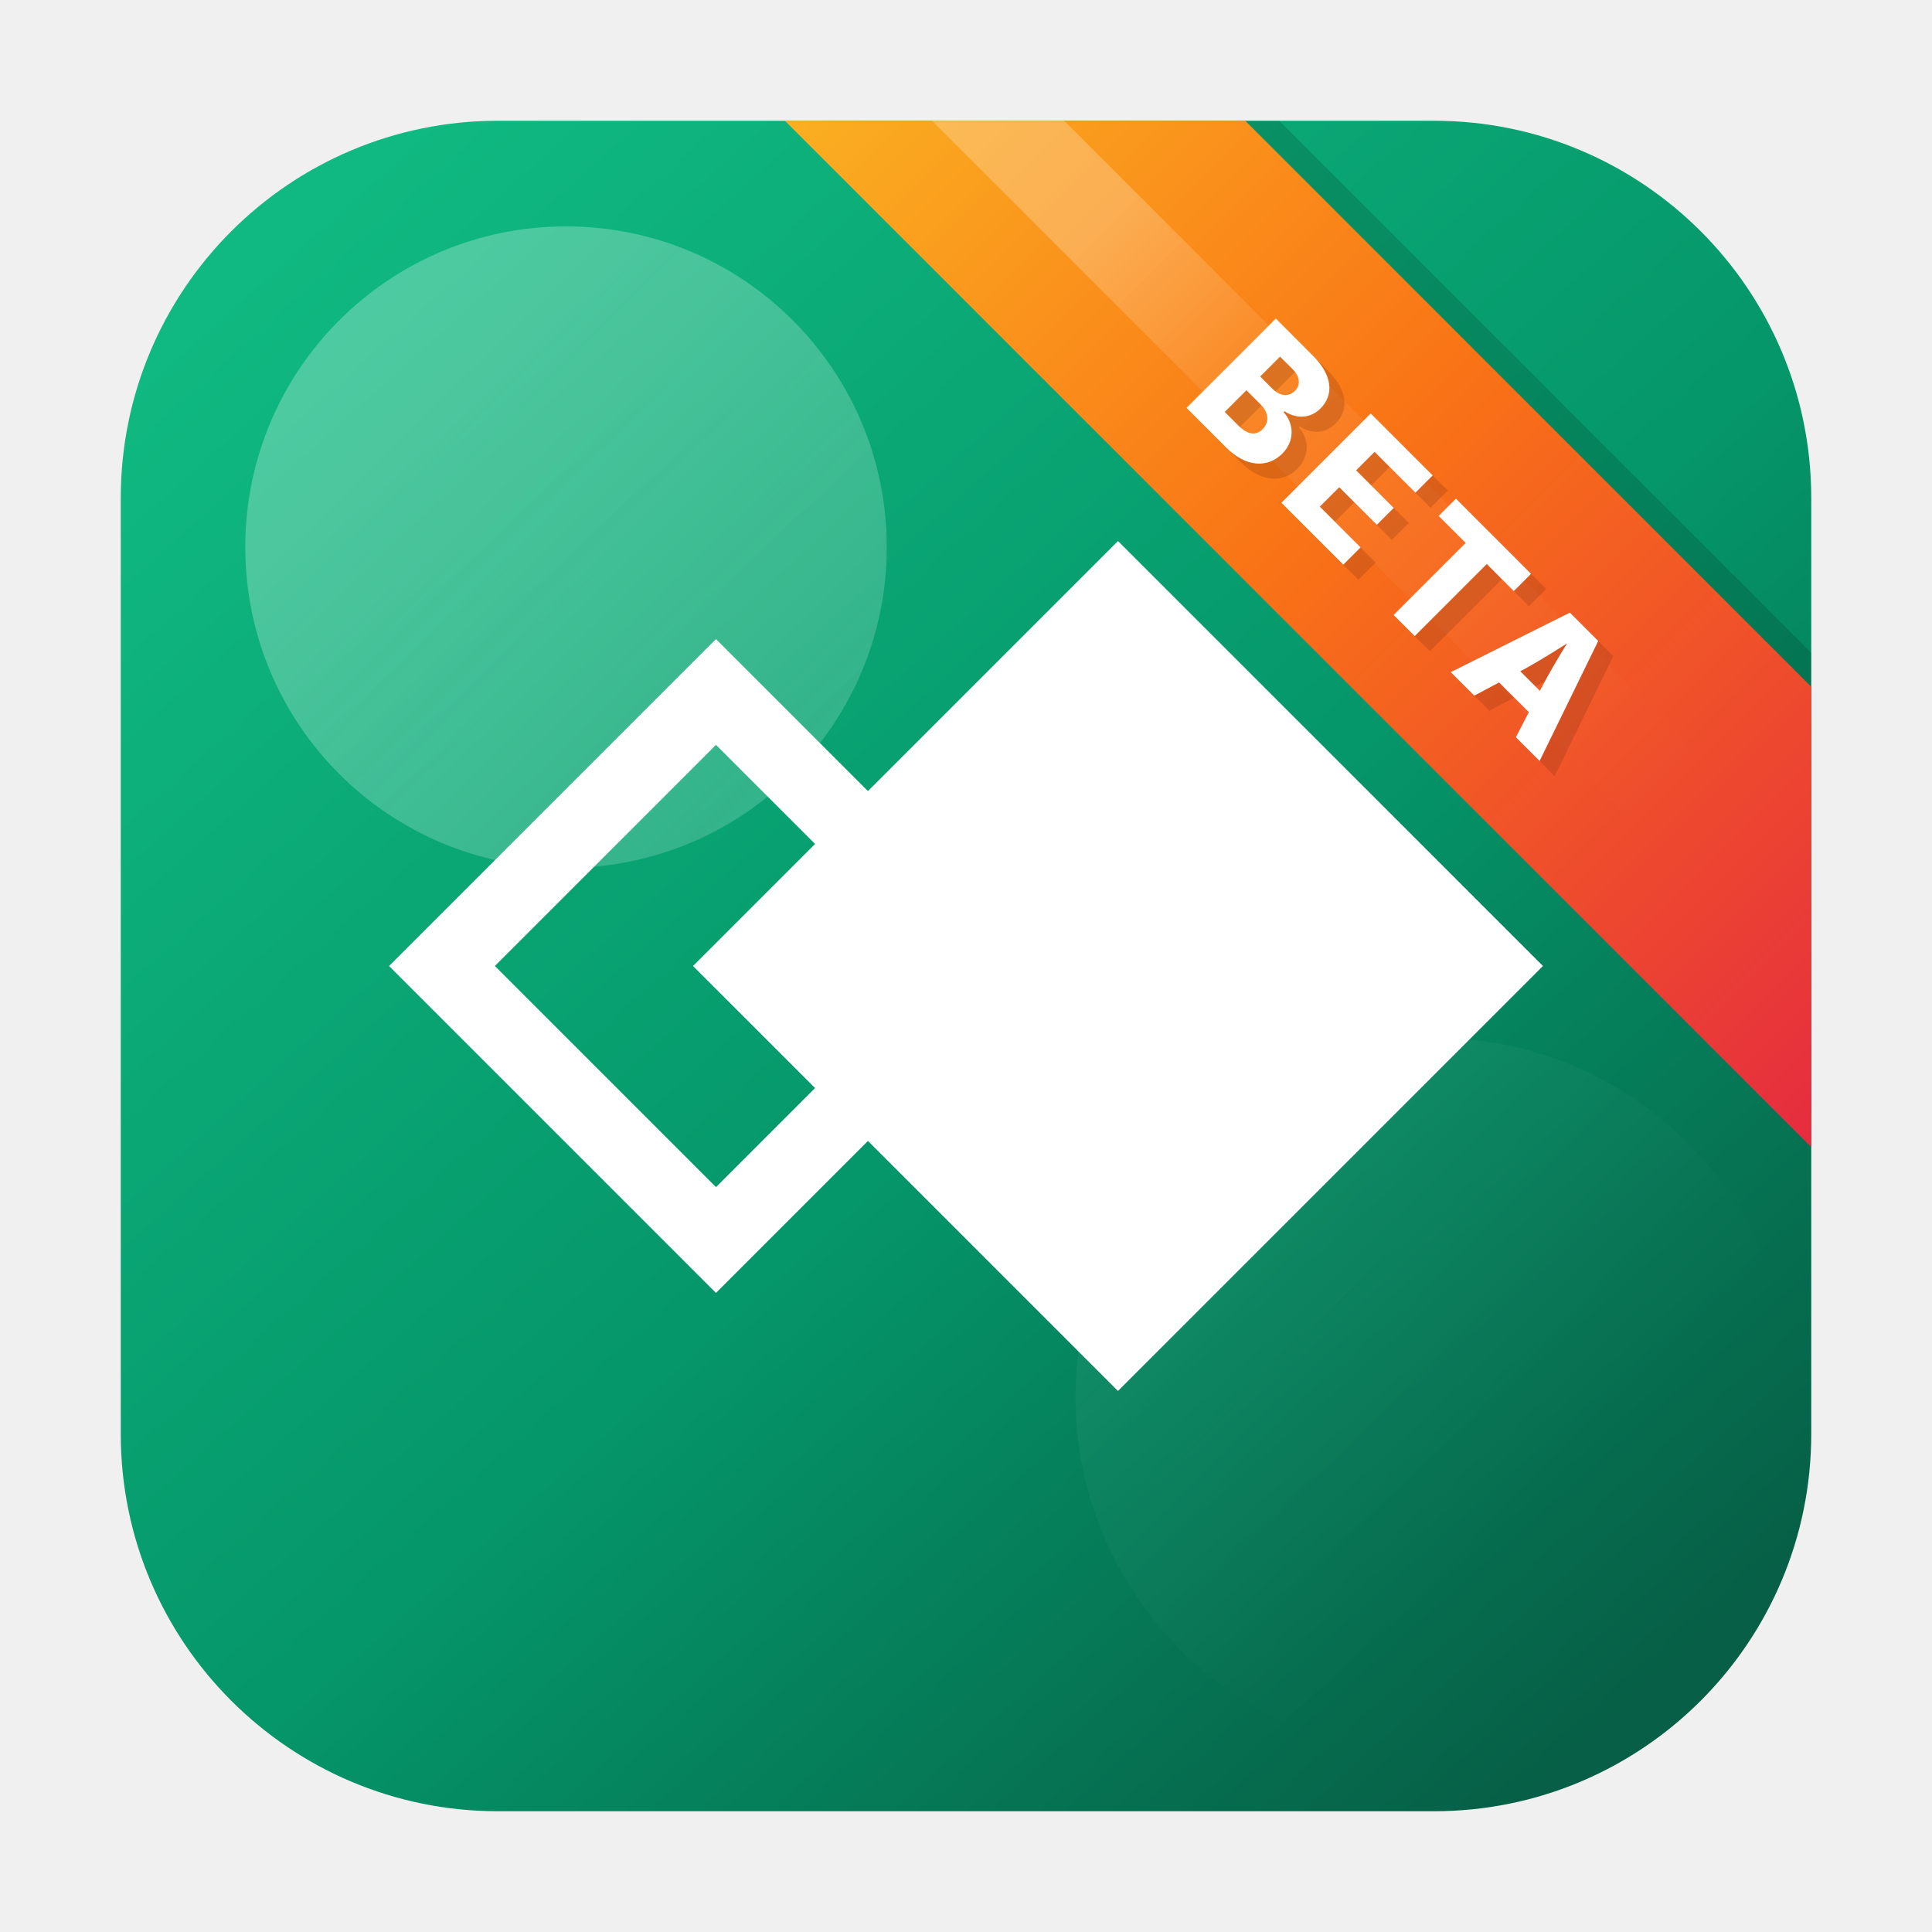
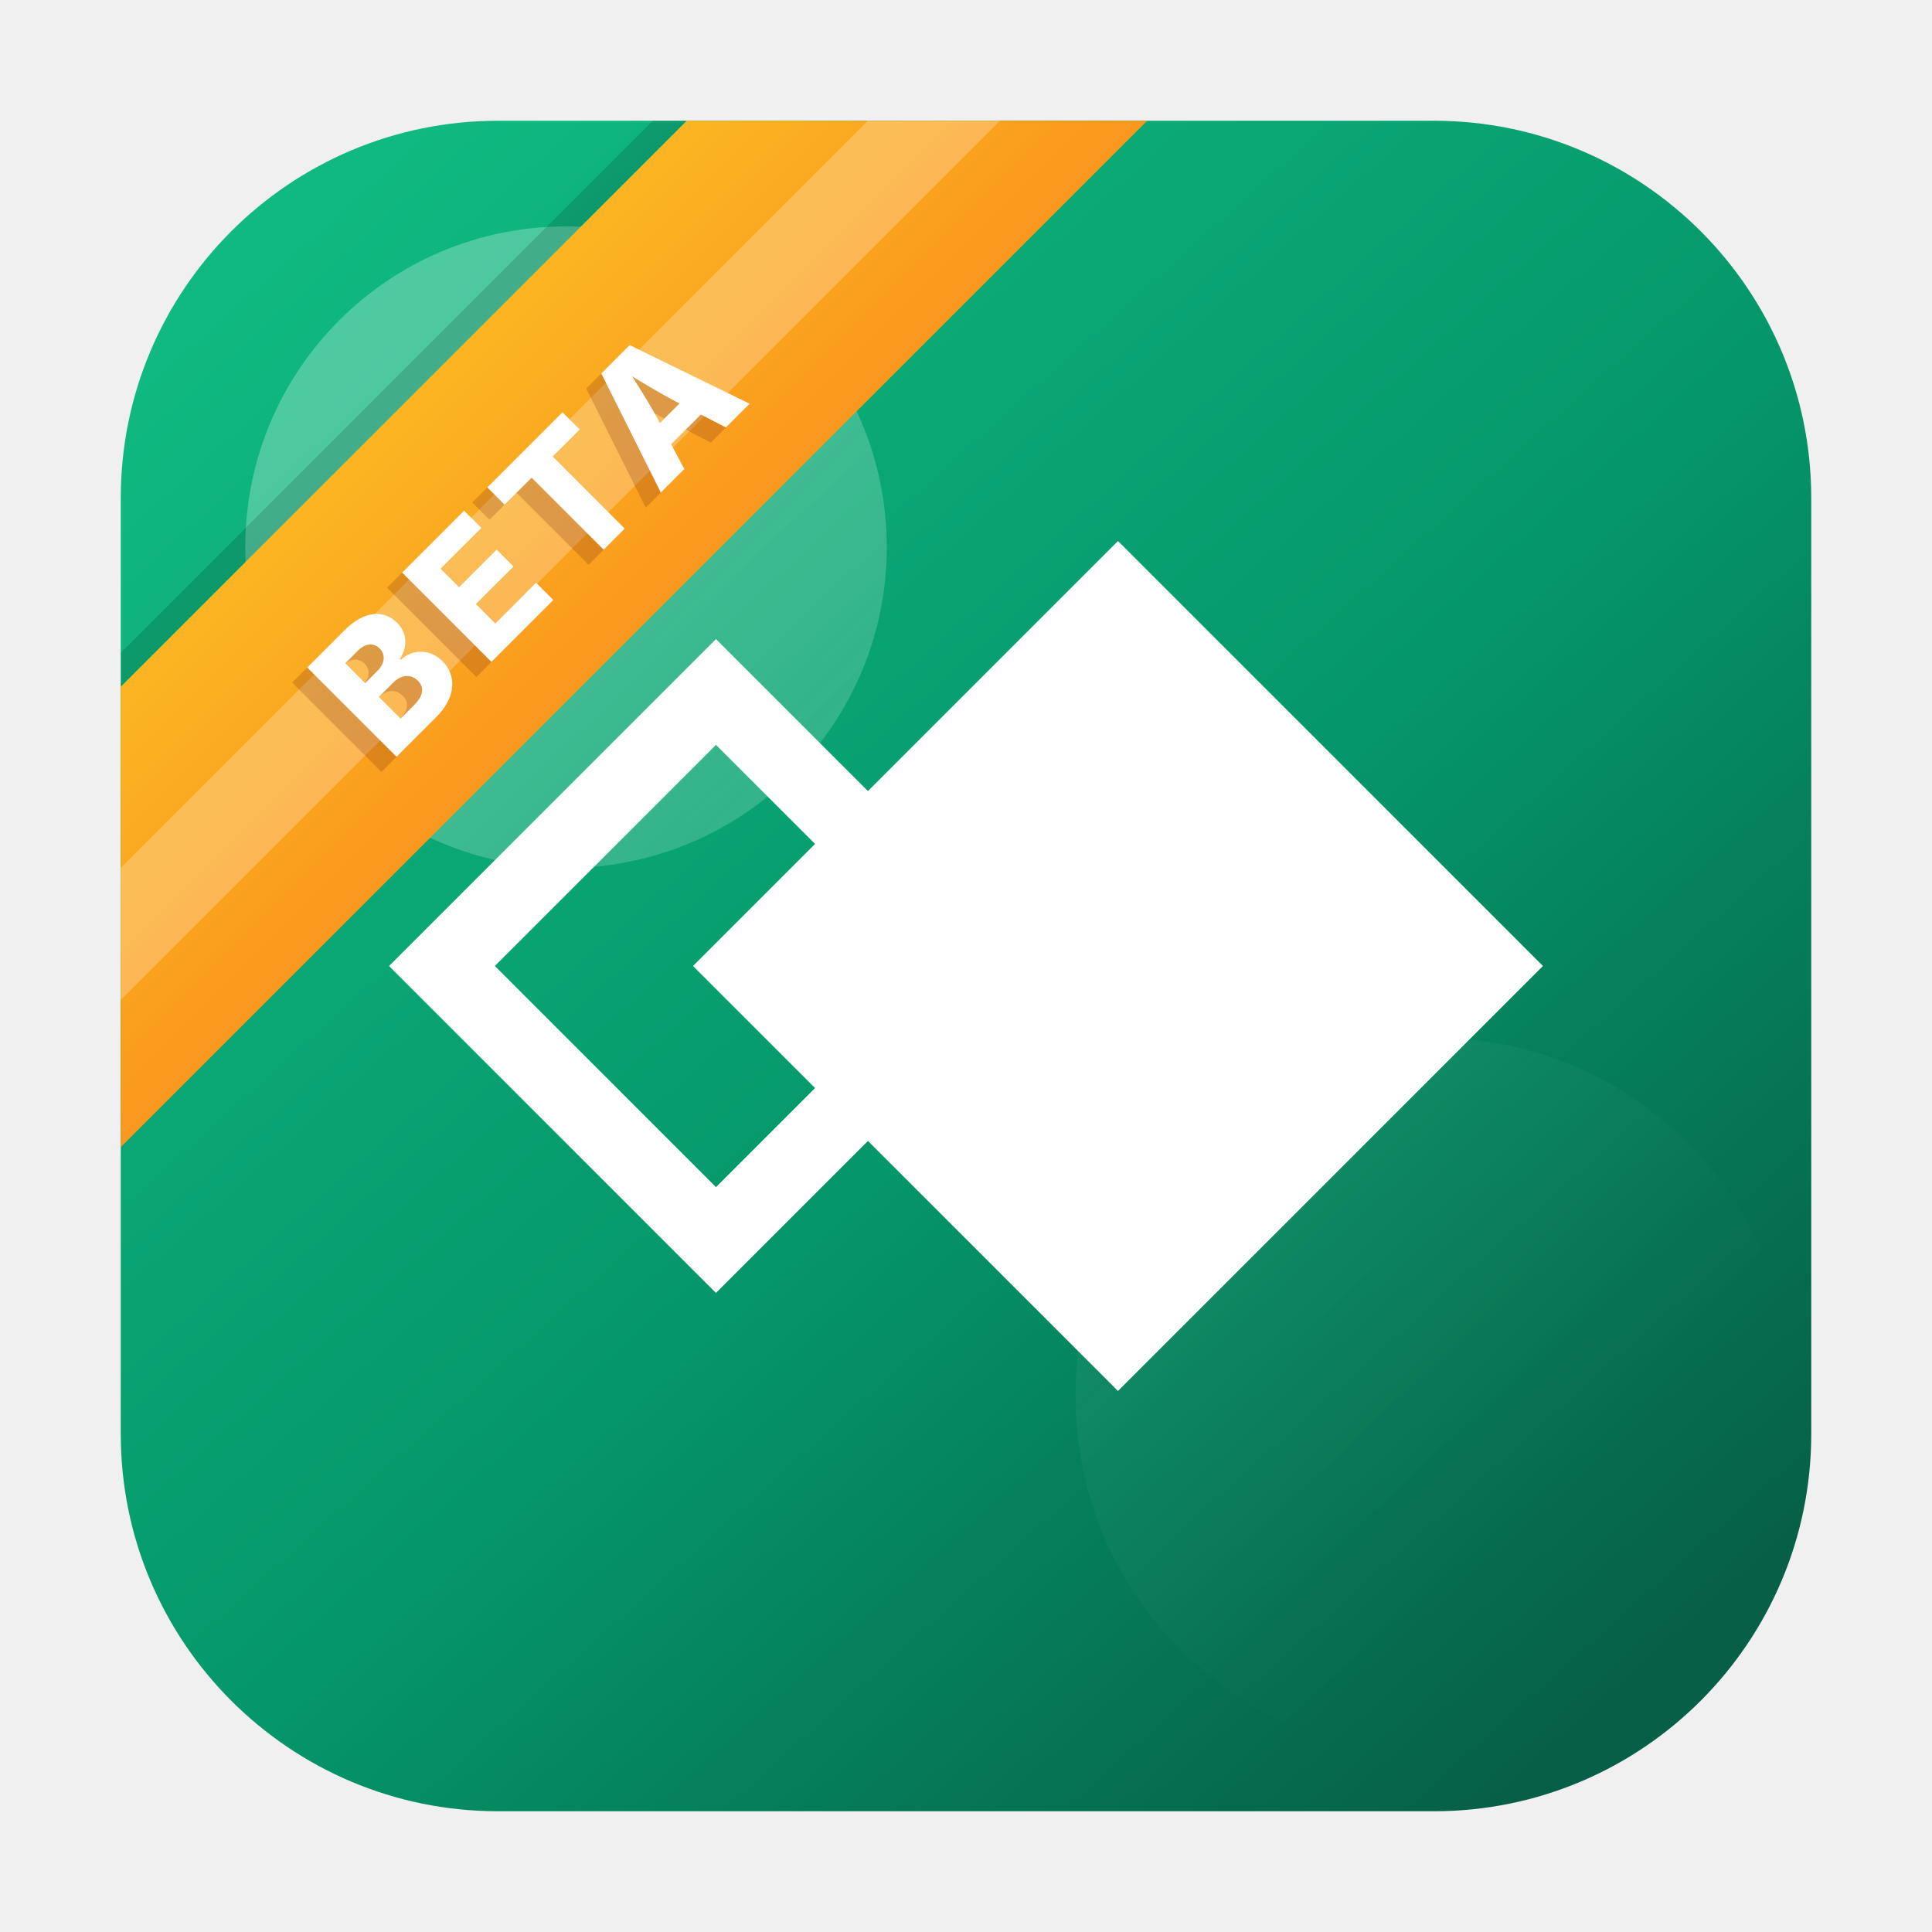
<svg xmlns="http://www.w3.org/2000/svg" viewBox="0 0 1024 1024">
  <defs>
    <linearGradient id="bg" x1="160" y1="120" x2="864" y2="904" gradientUnits="userSpaceOnUse">
      <stop offset="0" stop-color="#10b981" />
      <stop offset="0.55" stop-color="#059669" />
      <stop offset="1" stop-color="#065f46" />
    </linearGradient>
    <linearGradient id="glow" x1="224" y1="220" x2="800" y2="804" gradientUnits="userSpaceOnUse">
      <stop offset="0" stop-color="#ecfdf5" stop-opacity="0.28" />
      <stop offset="1" stop-color="#ecfdf5" stop-opacity="0" />
    </linearGradient>
    <linearGradient id="betaRibbon" x1="176" y1="176" x2="848" y2="848" gradientUnits="userSpaceOnUse">
      <stop offset="0" stop-color="#fbbf24" />
      <stop offset="0.46" stop-color="#f97316" />
      <stop offset="1" stop-color="#e11d48" />
    </linearGradient>
    <linearGradient id="betaRibbonShine" x1="360" y1="340" x2="660" y2="640" gradientUnits="userSpaceOnUse">
      <stop offset="0" stop-color="#fff7ed" stop-opacity="0.44" />
      <stop offset="0.26" stop-color="#fff7ed" stop-opacity="0.12" />
      <stop offset="1" stop-color="#fff7ed" stop-opacity="0" />
    </linearGradient>
    <mask id="iconMask" maskUnits="userSpaceOnUse">
      <rect x="64" y="64" width="896" height="896" rx="200" fill="#ffffff" />
    </mask>
  </defs>
  <rect x="64" y="64" width="896" height="896" rx="200" fill="url(#bg)" />
  <circle cx="300" cy="290" r="170" fill="url(#glow)" />
  <circle cx="760" cy="740" r="190" fill="url(#glow)" opacity="0.6" />
  <g transform="translate(128 128) scale(0.75)">
    <g fill="#ffffff">
      <rect x="407.04" y="299.64" width="424.72" height="424.72" transform="translate(-180.62 587.94) rotate(-45)" />
      <path d="M335.3,743.03l-231.03-231.03,231.03-231.02,231.02,231.02-231.02,231.03ZM179.04,512l156.27,156.27,156.27-156.27-156.27-156.27-156.27,156.27Z" />
    </g>
  </g>
  <g>
-     <path d="M434 64L678 64L960 346L960 590Z" fill="#000000" opacity="0.14" />
-     <path d="M416 64L660 64L960 364L960 608Z" fill="url(#betaRibbon)" />
-     <path d="M494 64L564 64L960 460L960 530Z" fill="url(#betaRibbonShine)" opacity="0.6" />
-     <text x="754" y="292" transform="rotate(45 754 292)" text-anchor="middle" dominant-baseline="middle" font-family="SF Pro Display, Inter, Helvetica Neue, Arial, sans-serif" font-size="92" font-weight="800" letter-spacing="10" fill="#7c2d12" opacity="0.24">BETA</text>
-     <text x="746" y="284" transform="rotate(45 746 284)" text-anchor="middle" dominant-baseline="middle" font-family="SF Pro Display, Inter, Helvetica Neue, Arial, sans-serif" font-size="92" font-weight="800" letter-spacing="10" fill="#ffffff">BETA</text>
+     <path d="M590 64L346 64L64 346L64 590Z" fill="#000000" opacity="0.14" />
+     <path d="M608 64L364 64L64 364L64 608Z" fill="url(#betaRibbon)" />
+     <path d="M530 64L460 64L64 460L64 530Z" fill="url(#betaRibbonShine)" opacity="0.6" />
+     <text x="270" y="292" transform="rotate(-45 270 292)" text-anchor="middle" dominant-baseline="middle" font-family="SF Pro Display, Inter, Helvetica Neue, Arial, sans-serif" font-size="92" font-weight="800" letter-spacing="10" fill="#7c2d12" opacity="0.24">BETA</text>
+     <text x="278" y="284" transform="rotate(-45 278 284)" text-anchor="middle" dominant-baseline="middle" font-family="SF Pro Display, Inter, Helvetica Neue, Arial, sans-serif" font-size="92" font-weight="800" letter-spacing="10" fill="#ffffff">BETA</text>
  </g>
</svg>
